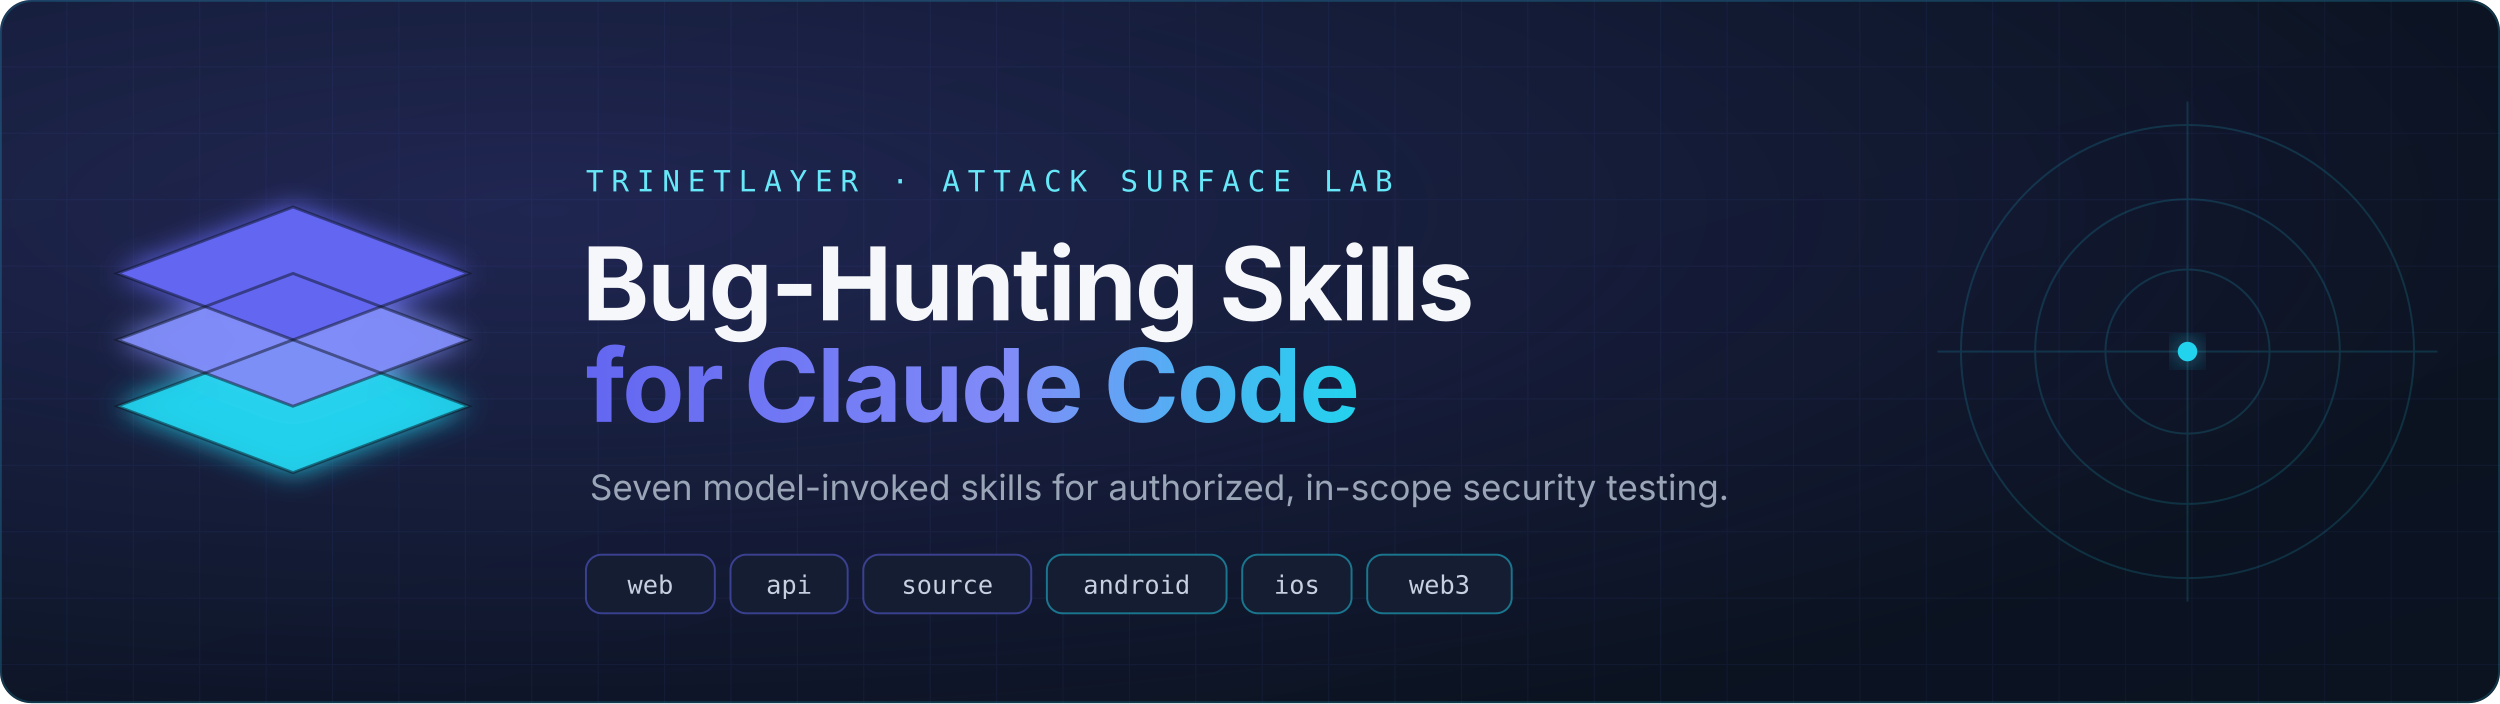
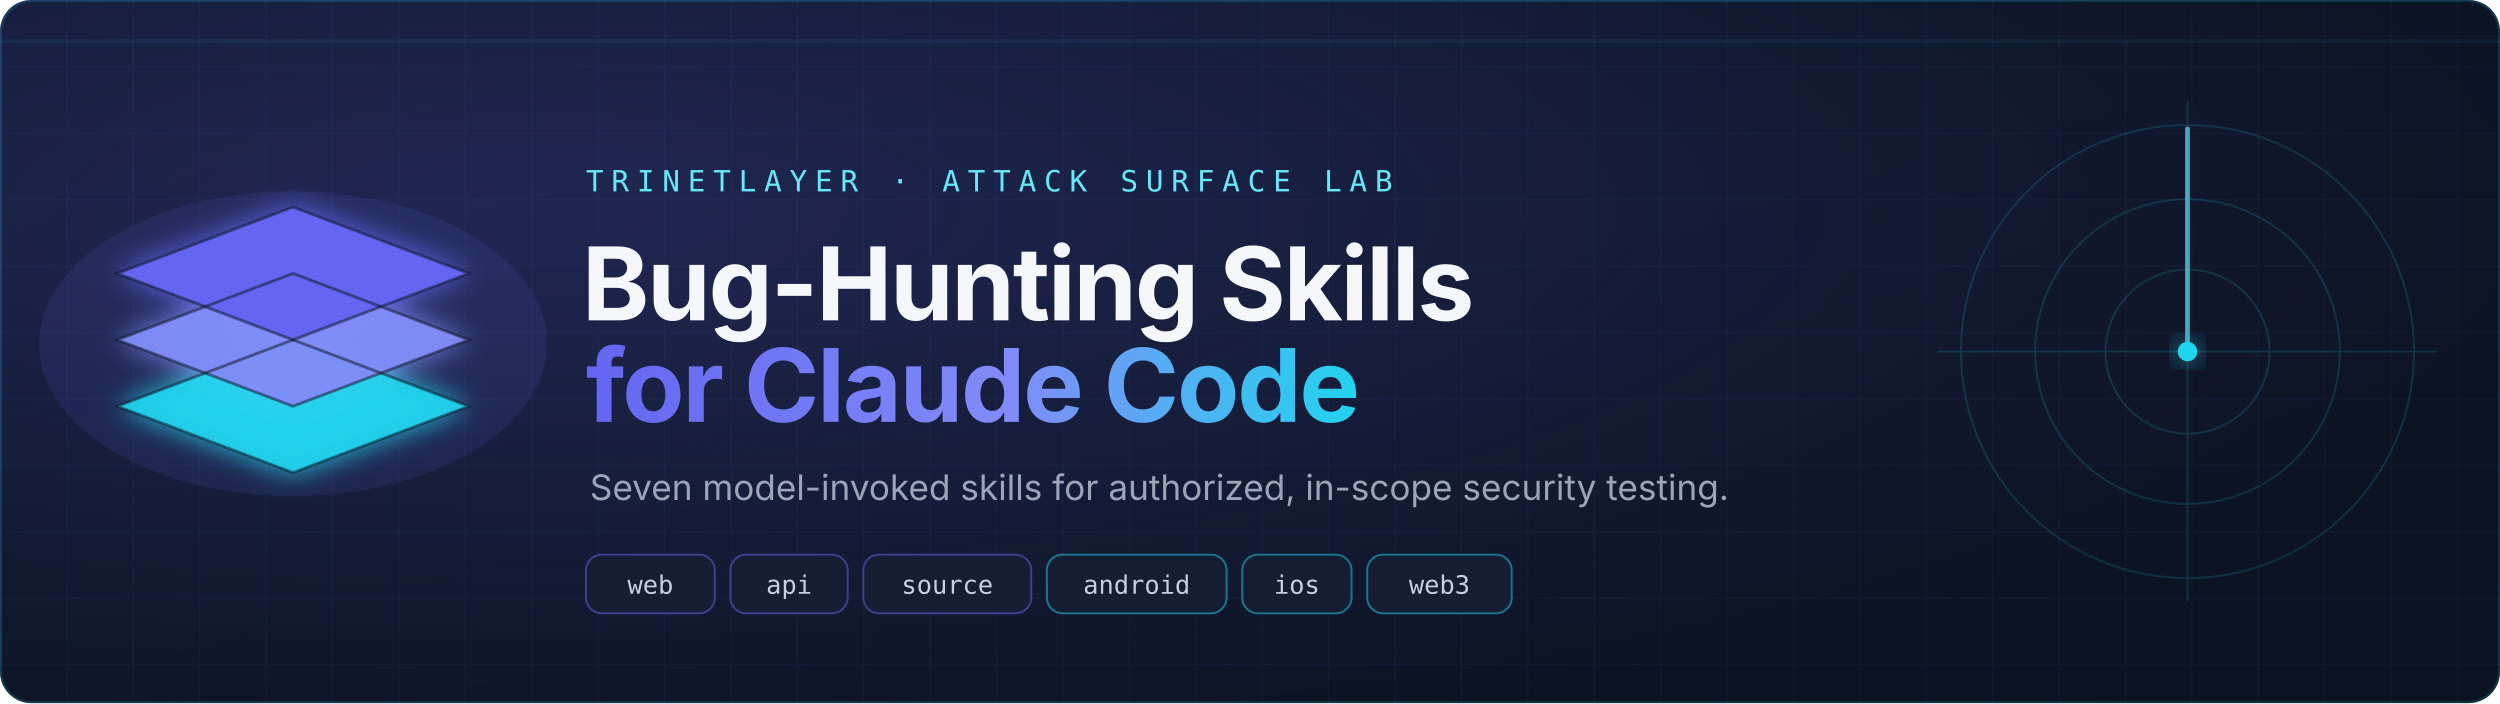
<svg xmlns="http://www.w3.org/2000/svg" viewBox="0 0 1280 360" width="1280" height="360" role="img" aria-label="TrinetLayer Bug-Hunting Skills for Claude Code">
  <defs>
    <linearGradient id="ink" x1="0" y1="0" x2="1" y2="1">
      <stop offset="0" stop-color="#0d1526" />
      <stop offset="1" stop-color="#0b1220" />
    </linearGradient>
    <linearGradient id="ic" x1="0" y1="0" x2="1" y2="0">
      <stop offset="0" stop-color="#6366F1" />
      <stop offset="0.55" stop-color="#818CF8" />
      <stop offset="1" stop-color="#22D3EE" />
    </linearGradient>
    <linearGradient id="ic2" x1="0" y1="0" x2="1" y2="1">
      <stop offset="0" stop-color="#818CF8" />
      <stop offset="1" stop-color="#67E8F9" />
    </linearGradient>
    <pattern id="grid" width="34" height="34" patternUnits="userSpaceOnUse">
      <path d="M34 0H0V34" fill="none" stroke="#6366F1" stroke-opacity="0.07" stroke-width="1" />
    </pattern>
    <filter id="glow" x="-40%" y="-40%" width="180%" height="180%">
      <feGaussianBlur stdDeviation="7" result="b" />
      <feMerge>
        <feMergeNode in="b" />
        <feMergeNode in="SourceGraphic" />
      </feMerge>
    </filter>
    <radialGradient id="spot" cx="0.22" cy="0.3" r="0.8">
      <stop offset="0" stop-color="#6366F1" stop-opacity="0.22" />
      <stop offset="1" stop-color="#6366F1" stop-opacity="0" />
    </radialGradient>
  </defs>
  <rect width="1280" height="360" rx="16" fill="url(#ink)" />
  <rect width="1280" height="360" rx="16" fill="url(#grid)" />
  <rect width="1280" height="360" rx="16" fill="url(#spot)" />
+   <rect x="0" width="1280" height="2" y="20" fill="#22D3EE" opacity="0.07">
+     <animate attributeName="y" values="24;336;24" dur="7s" repeatCount="indefinite" />
+   </rect>
  <rect x="0.5" y="0.5" width="1279" height="359" rx="16" fill="none" stroke="#22D3EE" stroke-opacity="0.18" />
  <g stroke="#22D3EE" fill="none" opacity="0.16">
    <circle cx="1120" cy="180" r="42" />
    <circle cx="1120" cy="180" r="78" />
    <circle cx="1120" cy="180" r="116" />
    <line x1="1120" y1="52" x2="1120" y2="308" />
    <line x1="992" y1="180" x2="1248" y2="180" />
  </g>
+   <line x1="1120" y1="180" x2="1120" y2="66" stroke="#67E8F9" stroke-width="2.5" stroke-linecap="round" opacity="0.65">
+     <animateTransform attributeName="transform" attributeType="XML" type="rotate" from="0 1120 180" to="360 1120 180" dur="5s" repeatCount="indefinite" />
+   </line>
  <circle cx="1120" cy="180" r="5" fill="#22D3EE" filter="url(#glow)" />
+   <ellipse cx="150" cy="176" rx="130" ry="78" fill="#6366F1" opacity="0.12">
+     <animate attributeName="opacity" values="0.08;0.22;0.08" dur="3.2s" repeatCount="indefinite" />
+   </ellipse>
  <g filter="url(#glow)">
    <polygon points="60,208 150,174 240,208 150,242" fill="#22D3EE" fill-opacity="0.92" />
    <polygon points="60,174 150,140 240,174 150,208" fill="#818CF8" fill-opacity="0.95" />
    <polygon points="60,140 150,106 240,140 150,174" fill="#6366F1" />
  </g>
  <g fill="none" stroke="#0b1220" stroke-opacity="0.5" stroke-width="1.5">
    <polygon points="60,208 150,174 240,208 150,242" />
    <polygon points="60,174 150,140 240,174 150,208" />
    <polygon points="60,140 150,106 240,140 150,174" />
  </g>
  <text x="300" y="98" font-family="'JetBrains Mono','SF Mono',ui-monospace,monospace" font-size="15" letter-spacing="4" fill="#67E8F9">TRINETLAYER · ATTACK SURFACE LAB</text>
  <text x="298" y="164" font-family="Inter,'Segoe UI',system-ui,sans-serif" font-size="52" font-weight="700" fill="#F5F7FA" letter-spacing="-1">Bug-Hunting Skills</text>
  <text x="300" y="216" font-family="Inter,'Segoe UI',system-ui,sans-serif" font-size="52" font-weight="700" letter-spacing="-1" fill="url(#ic)">for Claude Code</text>
  <text x="302" y="256" font-family="Inter,'Segoe UI',system-ui,sans-serif" font-size="18" fill="#9AA6B8">Seven model-invoked skills for authorized, in-scope security testing.</text>
  <g font-family="'JetBrains Mono',ui-monospace,monospace" font-size="13" fill="#C7D0E0">
    <g>
      <rect x="300" y="284" width="66" height="30" rx="8" fill="#141d31" stroke="#6366F1" stroke-opacity="0.5" />
      <text x="333" y="304" text-anchor="middle">web</text>
    </g>
    <g>
      <rect x="374" y="284" width="60" height="30" rx="8" fill="#141d31" stroke="#6366F1" stroke-opacity="0.5" />
      <text x="404" y="304" text-anchor="middle">api</text>
    </g>
    <g>
      <rect x="442" y="284" width="86" height="30" rx="8" fill="#141d31" stroke="#6366F1" stroke-opacity="0.5" />
      <text x="485" y="304" text-anchor="middle">source</text>
    </g>
    <g>
      <rect x="536" y="284" width="92" height="30" rx="8" fill="#141d31" stroke="#22D3EE" stroke-opacity="0.5" />
      <text x="582" y="304" text-anchor="middle">android</text>
    </g>
    <g>
      <rect x="636" y="284" width="56" height="30" rx="8" fill="#141d31" stroke="#22D3EE" stroke-opacity="0.5" />
      <text x="664" y="304" text-anchor="middle">ios</text>
    </g>
    <g>
      <rect x="700" y="284" width="74" height="30" rx="8" fill="#141d31" stroke="#22D3EE" stroke-opacity="0.5" />
      <text x="737" y="304" text-anchor="middle">web3</text>
    </g>
  </g>
</svg>
